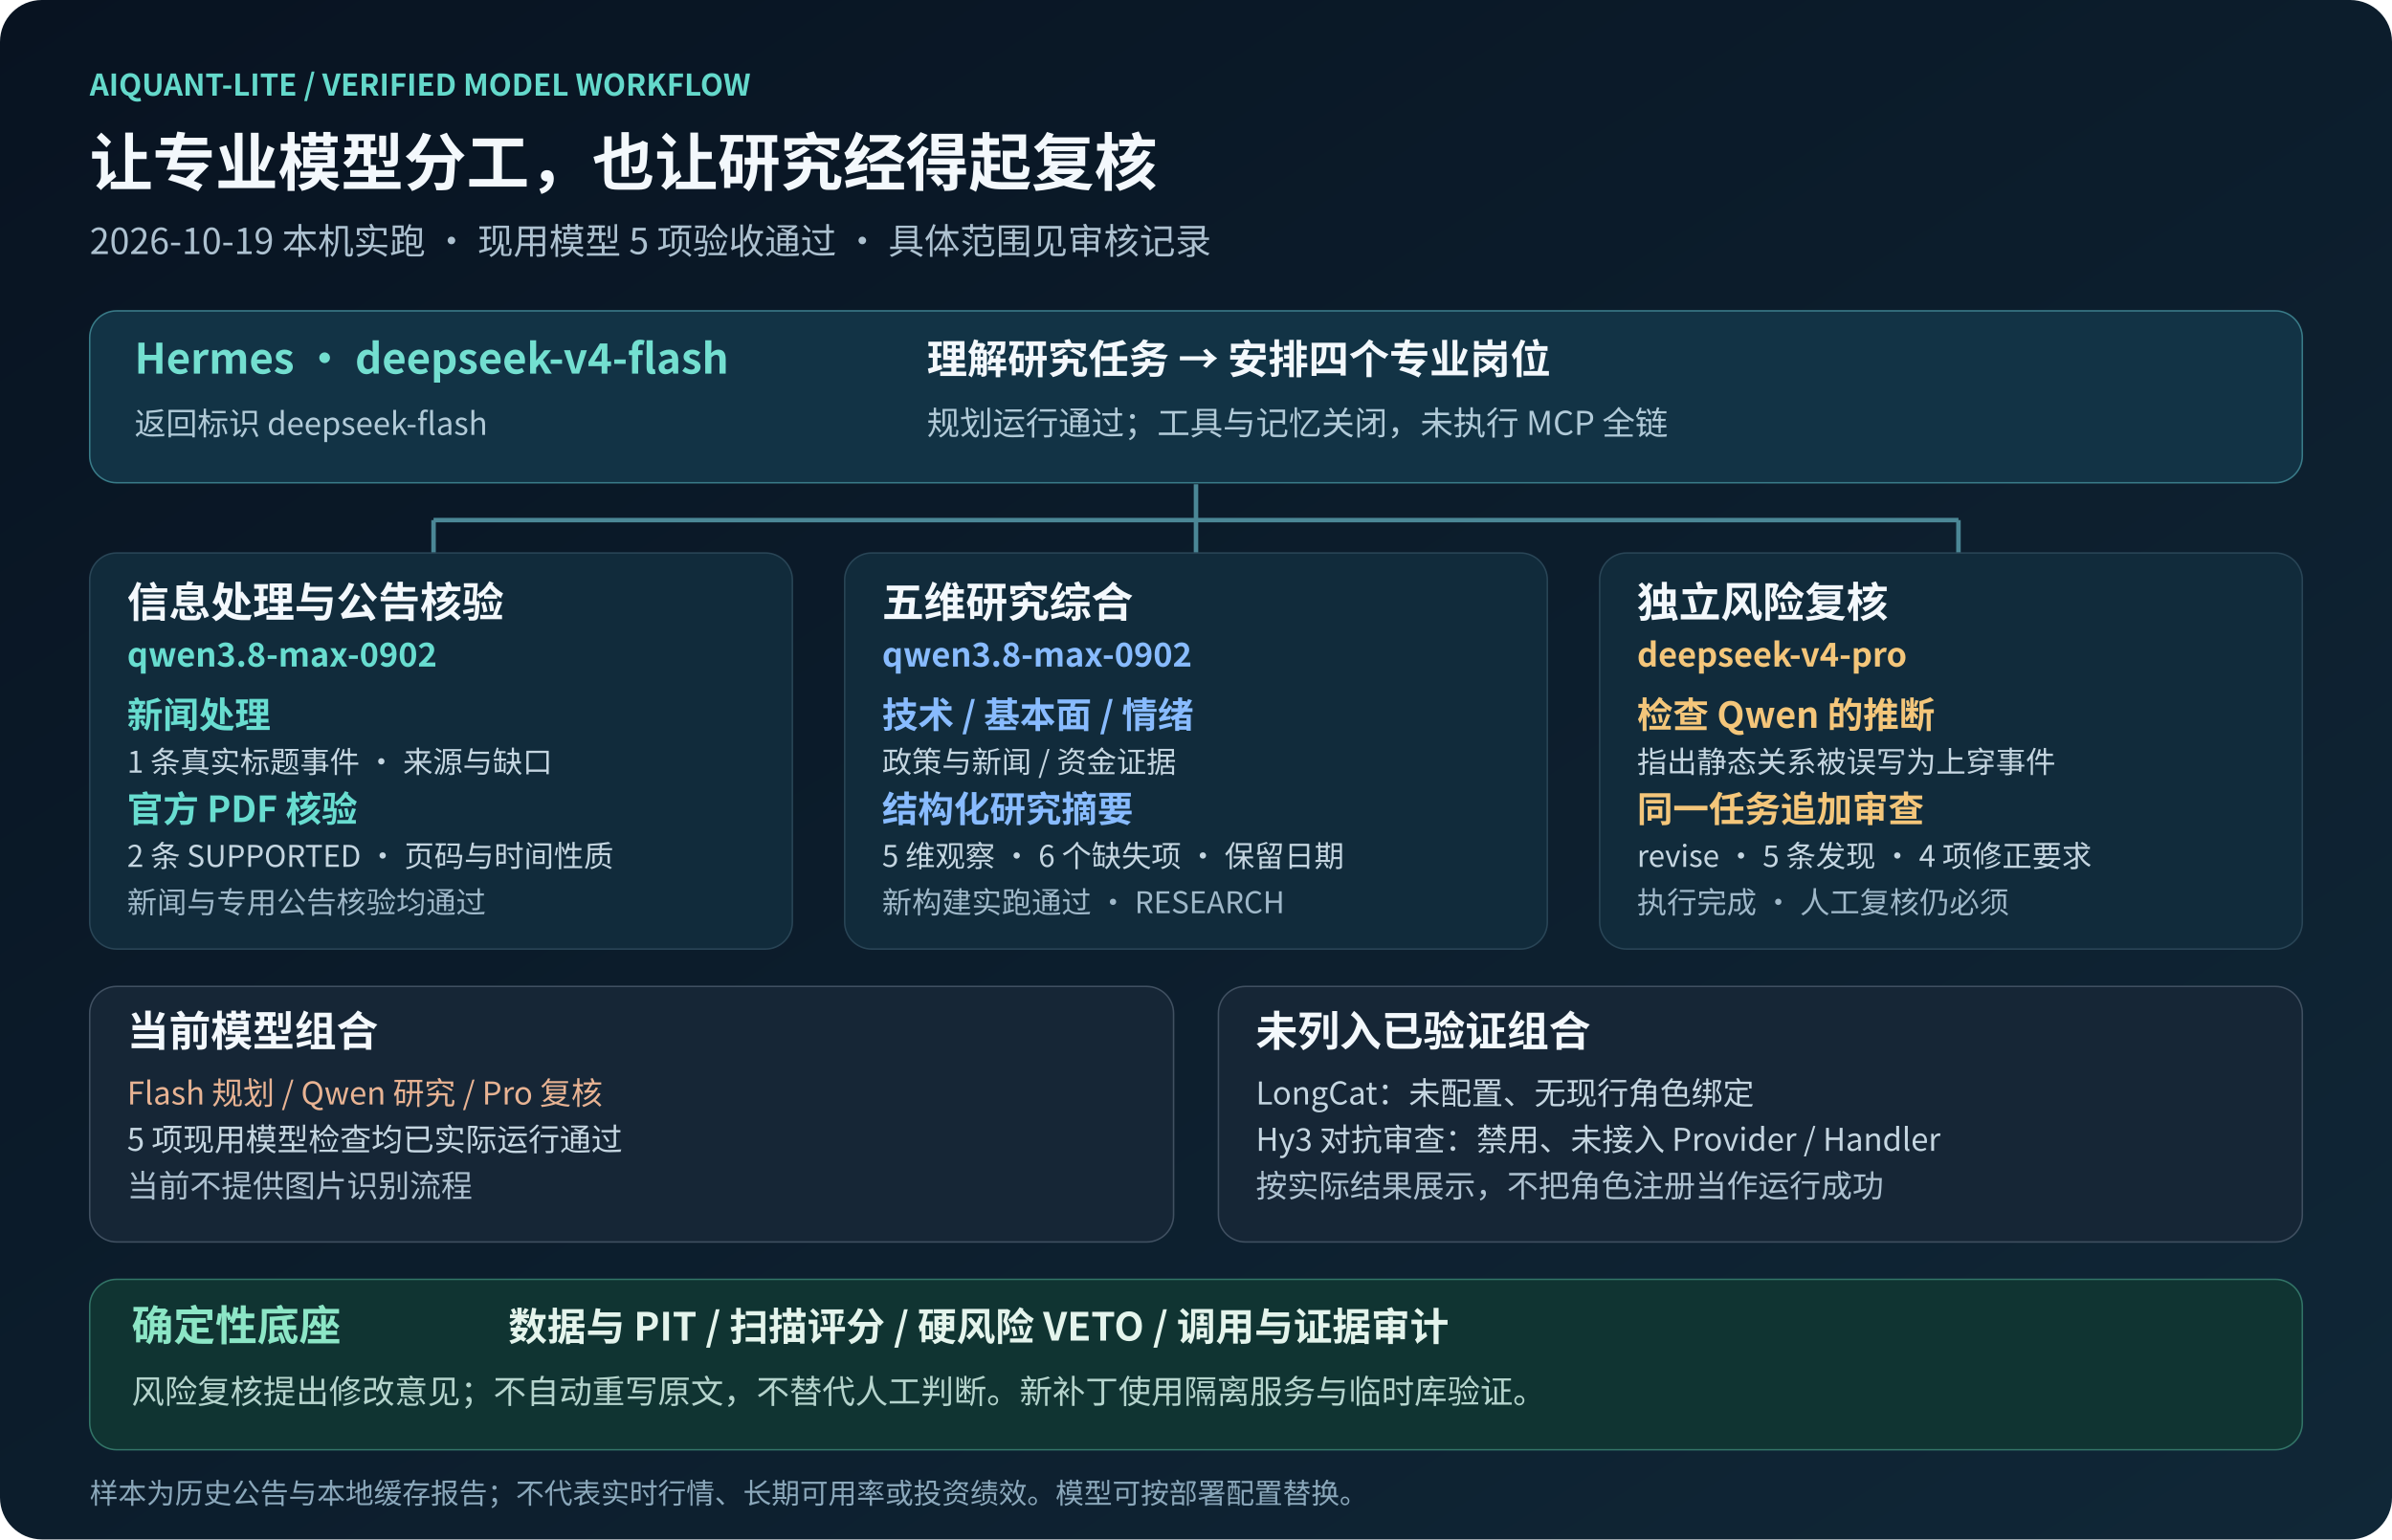
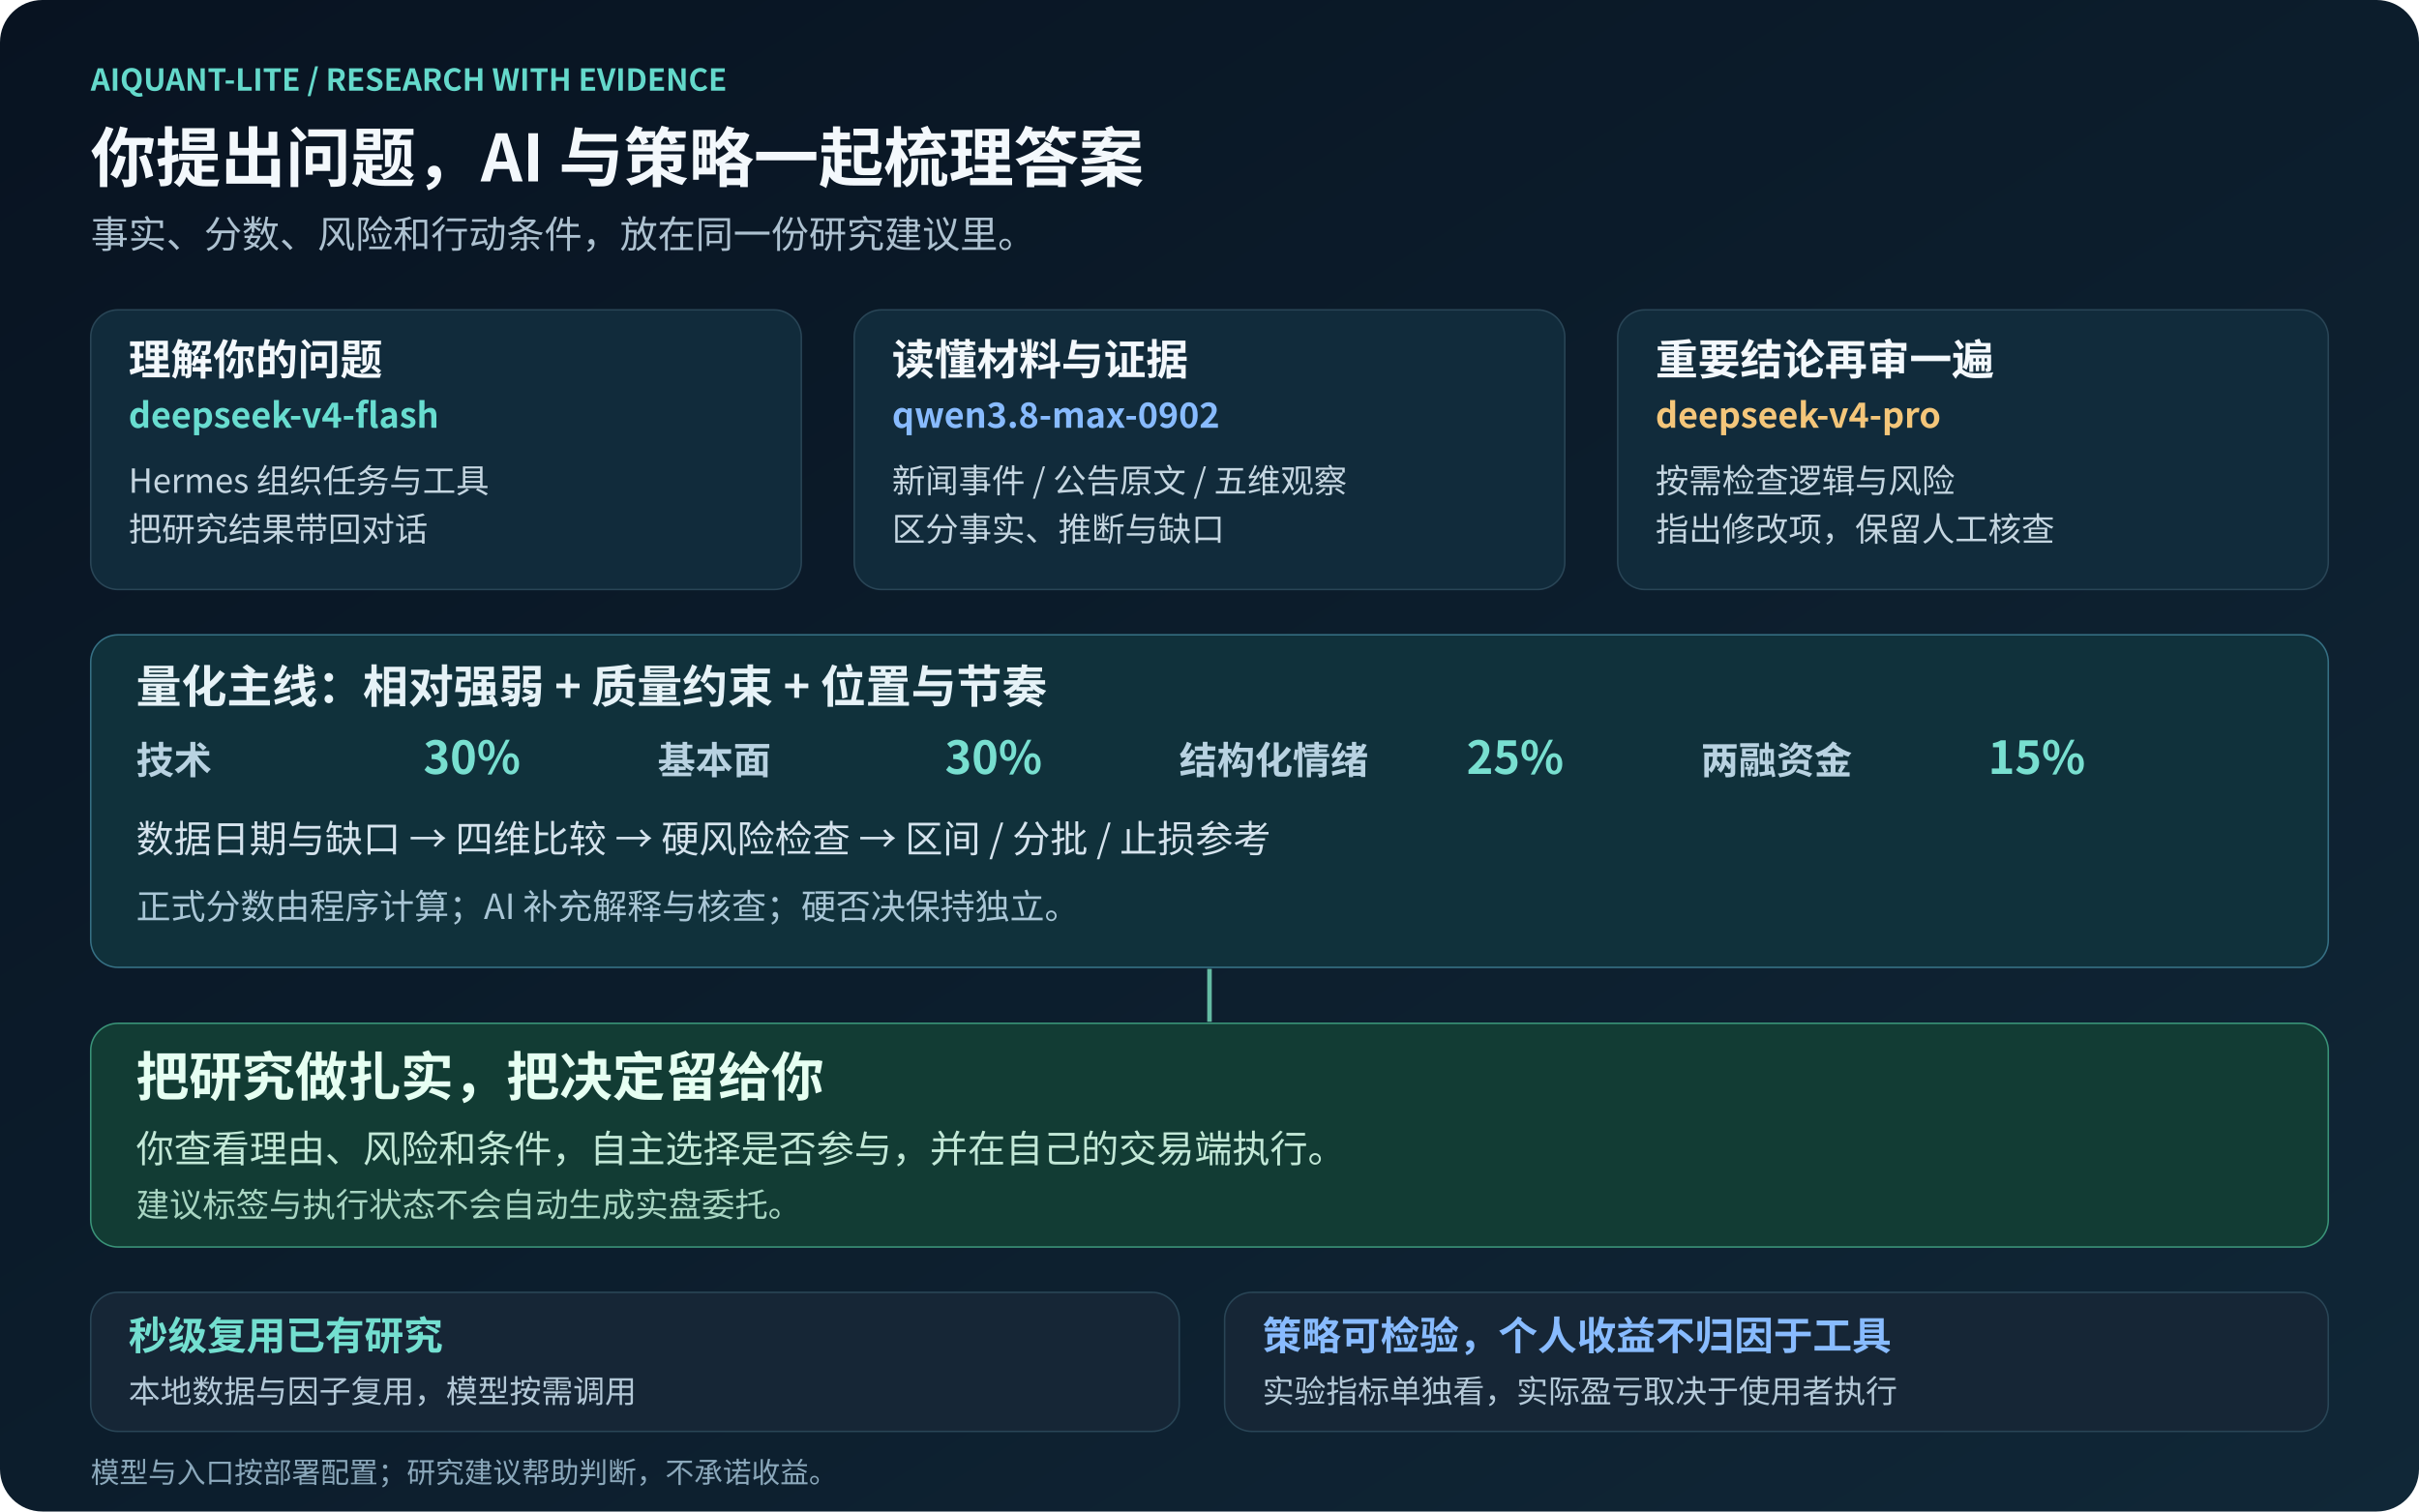
- <svg xmlns="http://www.w3.org/2000/svg" width="1600" height="1030" viewBox="0 0 1600 1030" role="img" aria-labelledby="title desc">
+ <svg xmlns="http://www.w3.org/2000/svg" width="1600" height="1000" viewBox="0 0 1600 1000" role="img" aria-labelledby="title desc">
  <defs>
    <linearGradient id="bg" x2="1" y2="1">
      <stop stop-color="#081321" />
      <stop offset="1" stop-color="#102737" />
    </linearGradient>
  </defs>
-   <rect width="1600" height="1030" rx="28" fill="url(#bg)" />
-   <text x="60" y="64" fill="#64d9cb" font-family="Microsoft YaHei, Noto Sans CJK SC, sans-serif" font-size="20" font-weight="600">AIQUANT-LITE  /  VERIFIED MODEL WORKFLOW</text>
-   <text x="60" y="124" fill="#f3f8fc" font-family="Microsoft YaHei, Noto Sans CJK SC, sans-serif" font-size="42" font-weight="700">让专业模型分工，也让研究经得起复核</text>
-   <text x="60" y="170" fill="#adc1d0" font-family="Microsoft YaHei, Noto Sans CJK SC, sans-serif" font-size="24" font-weight="400">2026-10-19 本机实跑 · 现用模型 5 项验收通过 · 具体范围见审核记录</text>
-   <rect x="60" y="208" width="1480" height="115" rx="18" fill="#123345" stroke="#397b88" />
-   <text x="90" y="250" fill="#73dfd0" font-family="Microsoft YaHei, Noto Sans CJK SC, sans-serif" font-size="28" font-weight="700">Hermes · deepseek-v4-flash</text>
-   <text x="90" y="291" fill="#b1cad8" font-family="Microsoft YaHei, Noto Sans CJK SC, sans-serif" font-size="21" font-weight="400">返回标识 deepseek-flash</text>
-   <text x="620" y="250" fill="#f3f8fc" font-family="Microsoft YaHei, Noto Sans CJK SC, sans-serif" font-size="27" font-weight="600">理解研究任务 → 安排四个专业岗位</text>
-   <text x="620" y="291" fill="#b1cad8" font-family="Microsoft YaHei, Noto Sans CJK SC, sans-serif" font-size="22" font-weight="400">规划运行通过；工具与记忆关闭，未执行 MCP 全链</text>
-   <path d="M800 324V348M290 348H1310M290 348V370M800 348V370M1310 348V370" stroke="#4b8796" stroke-width="3" fill="none" />
-   <rect x="60" y="370" width="470" height="265" rx="18" fill="#112b3b" stroke="#294556" />
-   <text x="85" y="413" fill="#f3f8fc" font-family="Microsoft YaHei, Noto Sans CJK SC, sans-serif" font-size="28" font-weight="700">信息处理与公告核验</text>
-   <text x="85" y="446" fill="#68ddd0" font-family="Microsoft YaHei, Noto Sans CJK SC, sans-serif" font-size="22" font-weight="600">qwen3.8-max-0902</text>
-   <text x="85" y="487" fill="#68ddd0" font-family="Microsoft YaHei, Noto Sans CJK SC, sans-serif" font-size="24" font-weight="600">新闻处理</text>
-   <text x="85" y="517" fill="#c5d6e1" font-family="Microsoft YaHei, Noto Sans CJK SC, sans-serif" font-size="20" font-weight="400">1 条真实标题事件 · 来源与缺口</text>
-   <text x="85" y="550" fill="#68ddd0" font-family="Microsoft YaHei, Noto Sans CJK SC, sans-serif" font-size="24" font-weight="600">官方 PDF 核验</text>
-   <text x="85" y="580" fill="#c5d6e1" font-family="Microsoft YaHei, Noto Sans CJK SC, sans-serif" font-size="20" font-weight="400">2 条 SUPPORTED · 页码与时间性质</text>
-   <text x="85" y="611" fill="#9fb8c9" font-family="Microsoft YaHei, Noto Sans CJK SC, sans-serif" font-size="20" font-weight="400">新闻与专用公告核验均通过</text>
-   <rect x="565" y="370" width="470" height="265" rx="18" fill="#112b3b" stroke="#294556" />
-   <text x="590" y="413" fill="#f3f8fc" font-family="Microsoft YaHei, Noto Sans CJK SC, sans-serif" font-size="28" font-weight="700">五维研究综合</text>
-   <text x="590" y="446" fill="#88bbff" font-family="Microsoft YaHei, Noto Sans CJK SC, sans-serif" font-size="22" font-weight="600">qwen3.8-max-0902</text>
-   <text x="590" y="487" fill="#88bbff" font-family="Microsoft YaHei, Noto Sans CJK SC, sans-serif" font-size="24" font-weight="600">技术 / 基本面 / 情绪</text>
-   <text x="590" y="517" fill="#c5d6e1" font-family="Microsoft YaHei, Noto Sans CJK SC, sans-serif" font-size="20" font-weight="400">政策与新闻 / 资金证据</text>
-   <text x="590" y="550" fill="#88bbff" font-family="Microsoft YaHei, Noto Sans CJK SC, sans-serif" font-size="24" font-weight="600">结构化研究摘要</text>
-   <text x="590" y="580" fill="#c5d6e1" font-family="Microsoft YaHei, Noto Sans CJK SC, sans-serif" font-size="20" font-weight="400">5 维观察 · 6 个缺失项 · 保留日期</text>
-   <text x="590" y="611" fill="#9fb8c9" font-family="Microsoft YaHei, Noto Sans CJK SC, sans-serif" font-size="20" font-weight="400">新构建实跑通过 · RESEARCH</text>
-   <rect x="1070" y="370" width="470" height="265" rx="18" fill="#112b3b" stroke="#294556" />
-   <text x="1095" y="413" fill="#f3f8fc" font-family="Microsoft YaHei, Noto Sans CJK SC, sans-serif" font-size="28" font-weight="700">独立风险复核</text>
-   <text x="1095" y="446" fill="#f4c67a" font-family="Microsoft YaHei, Noto Sans CJK SC, sans-serif" font-size="22" font-weight="600">deepseek-v4-pro</text>
-   <text x="1095" y="487" fill="#f4c67a" font-family="Microsoft YaHei, Noto Sans CJK SC, sans-serif" font-size="24" font-weight="600">检查 Qwen 的推断</text>
-   <text x="1095" y="517" fill="#c5d6e1" font-family="Microsoft YaHei, Noto Sans CJK SC, sans-serif" font-size="20" font-weight="400">指出静态关系被误写为上穿事件</text>
-   <text x="1095" y="550" fill="#f4c67a" font-family="Microsoft YaHei, Noto Sans CJK SC, sans-serif" font-size="24" font-weight="600">同一任务追加审查</text>
-   <text x="1095" y="580" fill="#c5d6e1" font-family="Microsoft YaHei, Noto Sans CJK SC, sans-serif" font-size="20" font-weight="400">revise · 5 条发现 · 4 项修正要求</text>
-   <text x="1095" y="611" fill="#9fb8c9" font-family="Microsoft YaHei, Noto Sans CJK SC, sans-serif" font-size="20" font-weight="400">执行完成 · 人工复核仍必须</text>
-   <rect x="60" y="660" width="725" height="171" rx="18" fill="#162636" stroke="#405061" />
-   <text x="85" y="700" fill="#f3f8fc" font-family="Microsoft YaHei, Noto Sans CJK SC, sans-serif" font-size="28" font-weight="700">当前模型组合</text>
-   <text x="85" y="739" fill="#e8b393" font-family="Microsoft YaHei, Noto Sans CJK SC, sans-serif" font-size="21" font-weight="400">Flash 规划 / Qwen 研究 / Pro 复核</text>
-   <text x="85" y="770" fill="#c5d6e1" font-family="Microsoft YaHei, Noto Sans CJK SC, sans-serif" font-size="21" font-weight="400">5 项现用模型检查均已实际运行通过</text>
-   <text x="85" y="801" fill="#adc1d0" font-family="Microsoft YaHei, Noto Sans CJK SC, sans-serif" font-size="21" font-weight="400">当前不提供图片识别流程</text>
-   <rect x="815" y="660" width="725" height="171" rx="18" fill="#162636" stroke="#405061" />
-   <text x="840" y="700" fill="#f3f8fc" font-family="Microsoft YaHei, Noto Sans CJK SC, sans-serif" font-size="28" font-weight="700">未列入已验证组合</text>
-   <text x="840" y="739" fill="#c5d6e1" font-family="Microsoft YaHei, Noto Sans CJK SC, sans-serif" font-size="21" font-weight="400">LongCat：未配置、无现行角色绑定</text>
-   <text x="840" y="770" fill="#c5d6e1" font-family="Microsoft YaHei, Noto Sans CJK SC, sans-serif" font-size="21" font-weight="400">Hy3 对抗审查：禁用、未接入 Provider / Handler</text>
-   <text x="840" y="801" fill="#adc1d0" font-family="Microsoft YaHei, Noto Sans CJK SC, sans-serif" font-size="21" font-weight="400">按实际结果展示，不把角色注册当作运行成功</text>
-   <rect x="60" y="856" width="1480" height="114" rx="18" fill="#103432" stroke="#327467" />
-   <text x="88" y="897" fill="#8ce6c6" font-family="Microsoft YaHei, Noto Sans CJK SC, sans-serif" font-size="28" font-weight="700">确定性底座</text>
-   <text x="340" y="897" fill="#e4f4ec" font-family="Microsoft YaHei, Noto Sans CJK SC, sans-serif" font-size="26" font-weight="600">数据与 PIT / 扫描评分 / 硬风险 VETO / 调用与证据审计</text>
-   <text x="88" y="939" fill="#b5d4cd" font-family="Microsoft YaHei, Noto Sans CJK SC, sans-serif" font-size="22" font-weight="400">风险复核提出修改意见；不自动重写原文，不替代人工判断。新补丁使用隔离服务与临时库验证。</text>
-   <text x="60" y="1006" fill="#8ba8bb" font-family="Microsoft YaHei, Noto Sans CJK SC, sans-serif" font-size="19" font-weight="400">样本为历史公告与本地缓存报告；不代表实时行情、长期可用率或投资绩效。模型可按部署配置替换。</text>
+   <rect width="1600" height="1000" rx="28" fill="url(#bg)" />
+   <text x="60" y="60" fill="#64d9cb" font-family="Microsoft YaHei, Noto Sans CJK SC, sans-serif" font-size="20" font-weight="600">AIQUANT-LITE  /  RESEARCH WITH EVIDENCE</text>
+   <text x="60" y="120" fill="#f3f8fc" font-family="Microsoft YaHei, Noto Sans CJK SC, sans-serif" font-size="43" font-weight="700">你提出问题，AI 与策略一起梳理答案</text>
+   <text x="60" y="164" fill="#adc1d0" font-family="Microsoft YaHei, Noto Sans CJK SC, sans-serif" font-size="25" font-weight="400">事实、分数、风险和行动条件，放在同一份研究建议里。</text>
+   <rect x="60" y="205" width="470" height="185" rx="18" fill="#112b3b" stroke="#294556" />
+   <text x="85" y="248" fill="#f3f8fc" font-family="Microsoft YaHei, Noto Sans CJK SC, sans-serif" font-size="28" font-weight="700">理解你的问题</text>
+   <text x="85" y="283" fill="#68ddd0" font-family="Microsoft YaHei, Noto Sans CJK SC, sans-serif" font-size="23" font-weight="600">deepseek-v4-flash</text>
+   <text x="85" y="326" fill="#c5d6e1" font-family="Microsoft YaHei, Noto Sans CJK SC, sans-serif" font-size="22" font-weight="400">Hermes 组织任务与工具</text>
+   <text x="85" y="358" fill="#c5d6e1" font-family="Microsoft YaHei, Noto Sans CJK SC, sans-serif" font-size="22" font-weight="400">把研究结果带回对话</text>
+   <rect x="565" y="205" width="470" height="185" rx="18" fill="#112b3b" stroke="#294556" />
+   <text x="590" y="248" fill="#f3f8fc" font-family="Microsoft YaHei, Noto Sans CJK SC, sans-serif" font-size="28" font-weight="700">读懂材料与证据</text>
+   <text x="590" y="283" fill="#88bbff" font-family="Microsoft YaHei, Noto Sans CJK SC, sans-serif" font-size="23" font-weight="600">qwen3.8-max-0902</text>
+   <text x="590" y="326" fill="#c5d6e1" font-family="Microsoft YaHei, Noto Sans CJK SC, sans-serif" font-size="22" font-weight="400">新闻事件 / 公告原文 / 五维观察</text>
+   <text x="590" y="358" fill="#c5d6e1" font-family="Microsoft YaHei, Noto Sans CJK SC, sans-serif" font-size="22" font-weight="400">区分事实、推断与缺口</text>
+   <rect x="1070" y="205" width="470" height="185" rx="18" fill="#112b3b" stroke="#294556" />
+   <text x="1095" y="248" fill="#f3f8fc" font-family="Microsoft YaHei, Noto Sans CJK SC, sans-serif" font-size="28" font-weight="700">重要结论再审一遍</text>
+   <text x="1095" y="283" fill="#f4c67a" font-family="Microsoft YaHei, Noto Sans CJK SC, sans-serif" font-size="23" font-weight="600">deepseek-v4-pro</text>
+   <text x="1095" y="326" fill="#c5d6e1" font-family="Microsoft YaHei, Noto Sans CJK SC, sans-serif" font-size="22" font-weight="400">按需检查逻辑与风险</text>
+   <text x="1095" y="358" fill="#c5d6e1" font-family="Microsoft YaHei, Noto Sans CJK SC, sans-serif" font-size="22" font-weight="400">指出修改项，保留人工核查</text>
+   <rect x="60" y="420" width="1480" height="220" rx="18" fill="#10313b" stroke="#367084" />
+   <text x="90" y="465" fill="#e6f2f7" font-family="Microsoft YaHei, Noto Sans CJK SC, sans-serif" font-size="30" font-weight="700">量化主线：相对强弱 + 质量约束 + 位置与节奏</text>
+   <text x="90" y="512" fill="#b8d2e1" font-family="Microsoft YaHei, Noto Sans CJK SC, sans-serif" font-size="25" font-weight="600">技术</text>
+   <text x="280" y="512" fill="#78dfd0" font-family="Microsoft YaHei, Noto Sans CJK SC, sans-serif" font-size="30" font-weight="700">30%</text>
+   <text x="435" y="512" fill="#b8d2e1" font-family="Microsoft YaHei, Noto Sans CJK SC, sans-serif" font-size="25" font-weight="600">基本面</text>
+   <text x="625" y="512" fill="#78dfd0" font-family="Microsoft YaHei, Noto Sans CJK SC, sans-serif" font-size="30" font-weight="700">30%</text>
+   <text x="780" y="512" fill="#b8d2e1" font-family="Microsoft YaHei, Noto Sans CJK SC, sans-serif" font-size="25" font-weight="600">结构化情绪</text>
+   <text x="970" y="512" fill="#78dfd0" font-family="Microsoft YaHei, Noto Sans CJK SC, sans-serif" font-size="30" font-weight="700">25%</text>
+   <text x="1125" y="512" fill="#b8d2e1" font-family="Microsoft YaHei, Noto Sans CJK SC, sans-serif" font-size="25" font-weight="600">两融资金</text>
+   <text x="1315" y="512" fill="#78dfd0" font-family="Microsoft YaHei, Noto Sans CJK SC, sans-serif" font-size="30" font-weight="700">15%</text>
+   <text x="90" y="564" fill="#d5e3ed" font-family="Microsoft YaHei, Noto Sans CJK SC, sans-serif" font-size="25" font-weight="400">数据日期与缺口 → 四维比较 → 硬风险检查 → 区间 / 分批 / 止损参考</text>
+   <text x="90" y="608" fill="#a9c6d6" font-family="Microsoft YaHei, Noto Sans CJK SC, sans-serif" font-size="23" font-weight="400">正式分数由程序计算；AI 补充解释与核查；硬否决保持独立。</text>
+   <path d="M800 641V676" stroke="#64bba4" stroke-width="3" />
+   <rect x="60" y="677" width="1480" height="148" rx="18" fill="#123c34" stroke="#3a9378" />
+   <text x="90" y="725" fill="#e6fff2" font-family="Microsoft YaHei, Noto Sans CJK SC, sans-serif" font-size="35" font-weight="700">把研究做扎实，把决定留给你</text>
+   <text x="90" y="769" fill="#c2e8d7" font-family="Microsoft YaHei, Noto Sans CJK SC, sans-serif" font-size="25" font-weight="400">你查看理由、风险和条件，自主选择是否参与，并在自己的交易端执行。</text>
+   <text x="90" y="805" fill="#a8d5c2" font-family="Microsoft YaHei, Noto Sans CJK SC, sans-serif" font-size="22" font-weight="400">建议标签与执行状态不会自动生成实盘委托。</text>
+   <rect x="60" y="855" width="720" height="92" rx="18" fill="#162636" stroke="#294556" />
+   <rect x="810" y="855" width="730" height="92" rx="18" fill="#162636" stroke="#294556" />
+   <text x="85" y="893" fill="#73dfd0" font-family="Microsoft YaHei, Noto Sans CJK SC, sans-serif" font-size="26" font-weight="600">秒级复用已有研究</text>
+   <text x="85" y="928" fill="#b4c9d8" font-family="Microsoft YaHei, Noto Sans CJK SC, sans-serif" font-size="21" font-weight="400">本地数据与因子复用，模型按需调用</text>
+   <text x="835" y="893" fill="#88bbff" font-family="Microsoft YaHei, Noto Sans CJK SC, sans-serif" font-size="26" font-weight="600">策略可检验，个人收益不归因于工具</text>
+   <text x="835" y="928" fill="#b4c9d8" font-family="Microsoft YaHei, Noto Sans CJK SC, sans-serif" font-size="21" font-weight="400">实验指标单独看，实际盈亏取决于使用者执行</text>
+   <text x="60" y="981" fill="#8ba8bb" font-family="Microsoft YaHei, Noto Sans CJK SC, sans-serif" font-size="19" font-weight="400">模型与入口按部署配置；研究建议帮助判断，不承诺收益。</text>
</svg>
